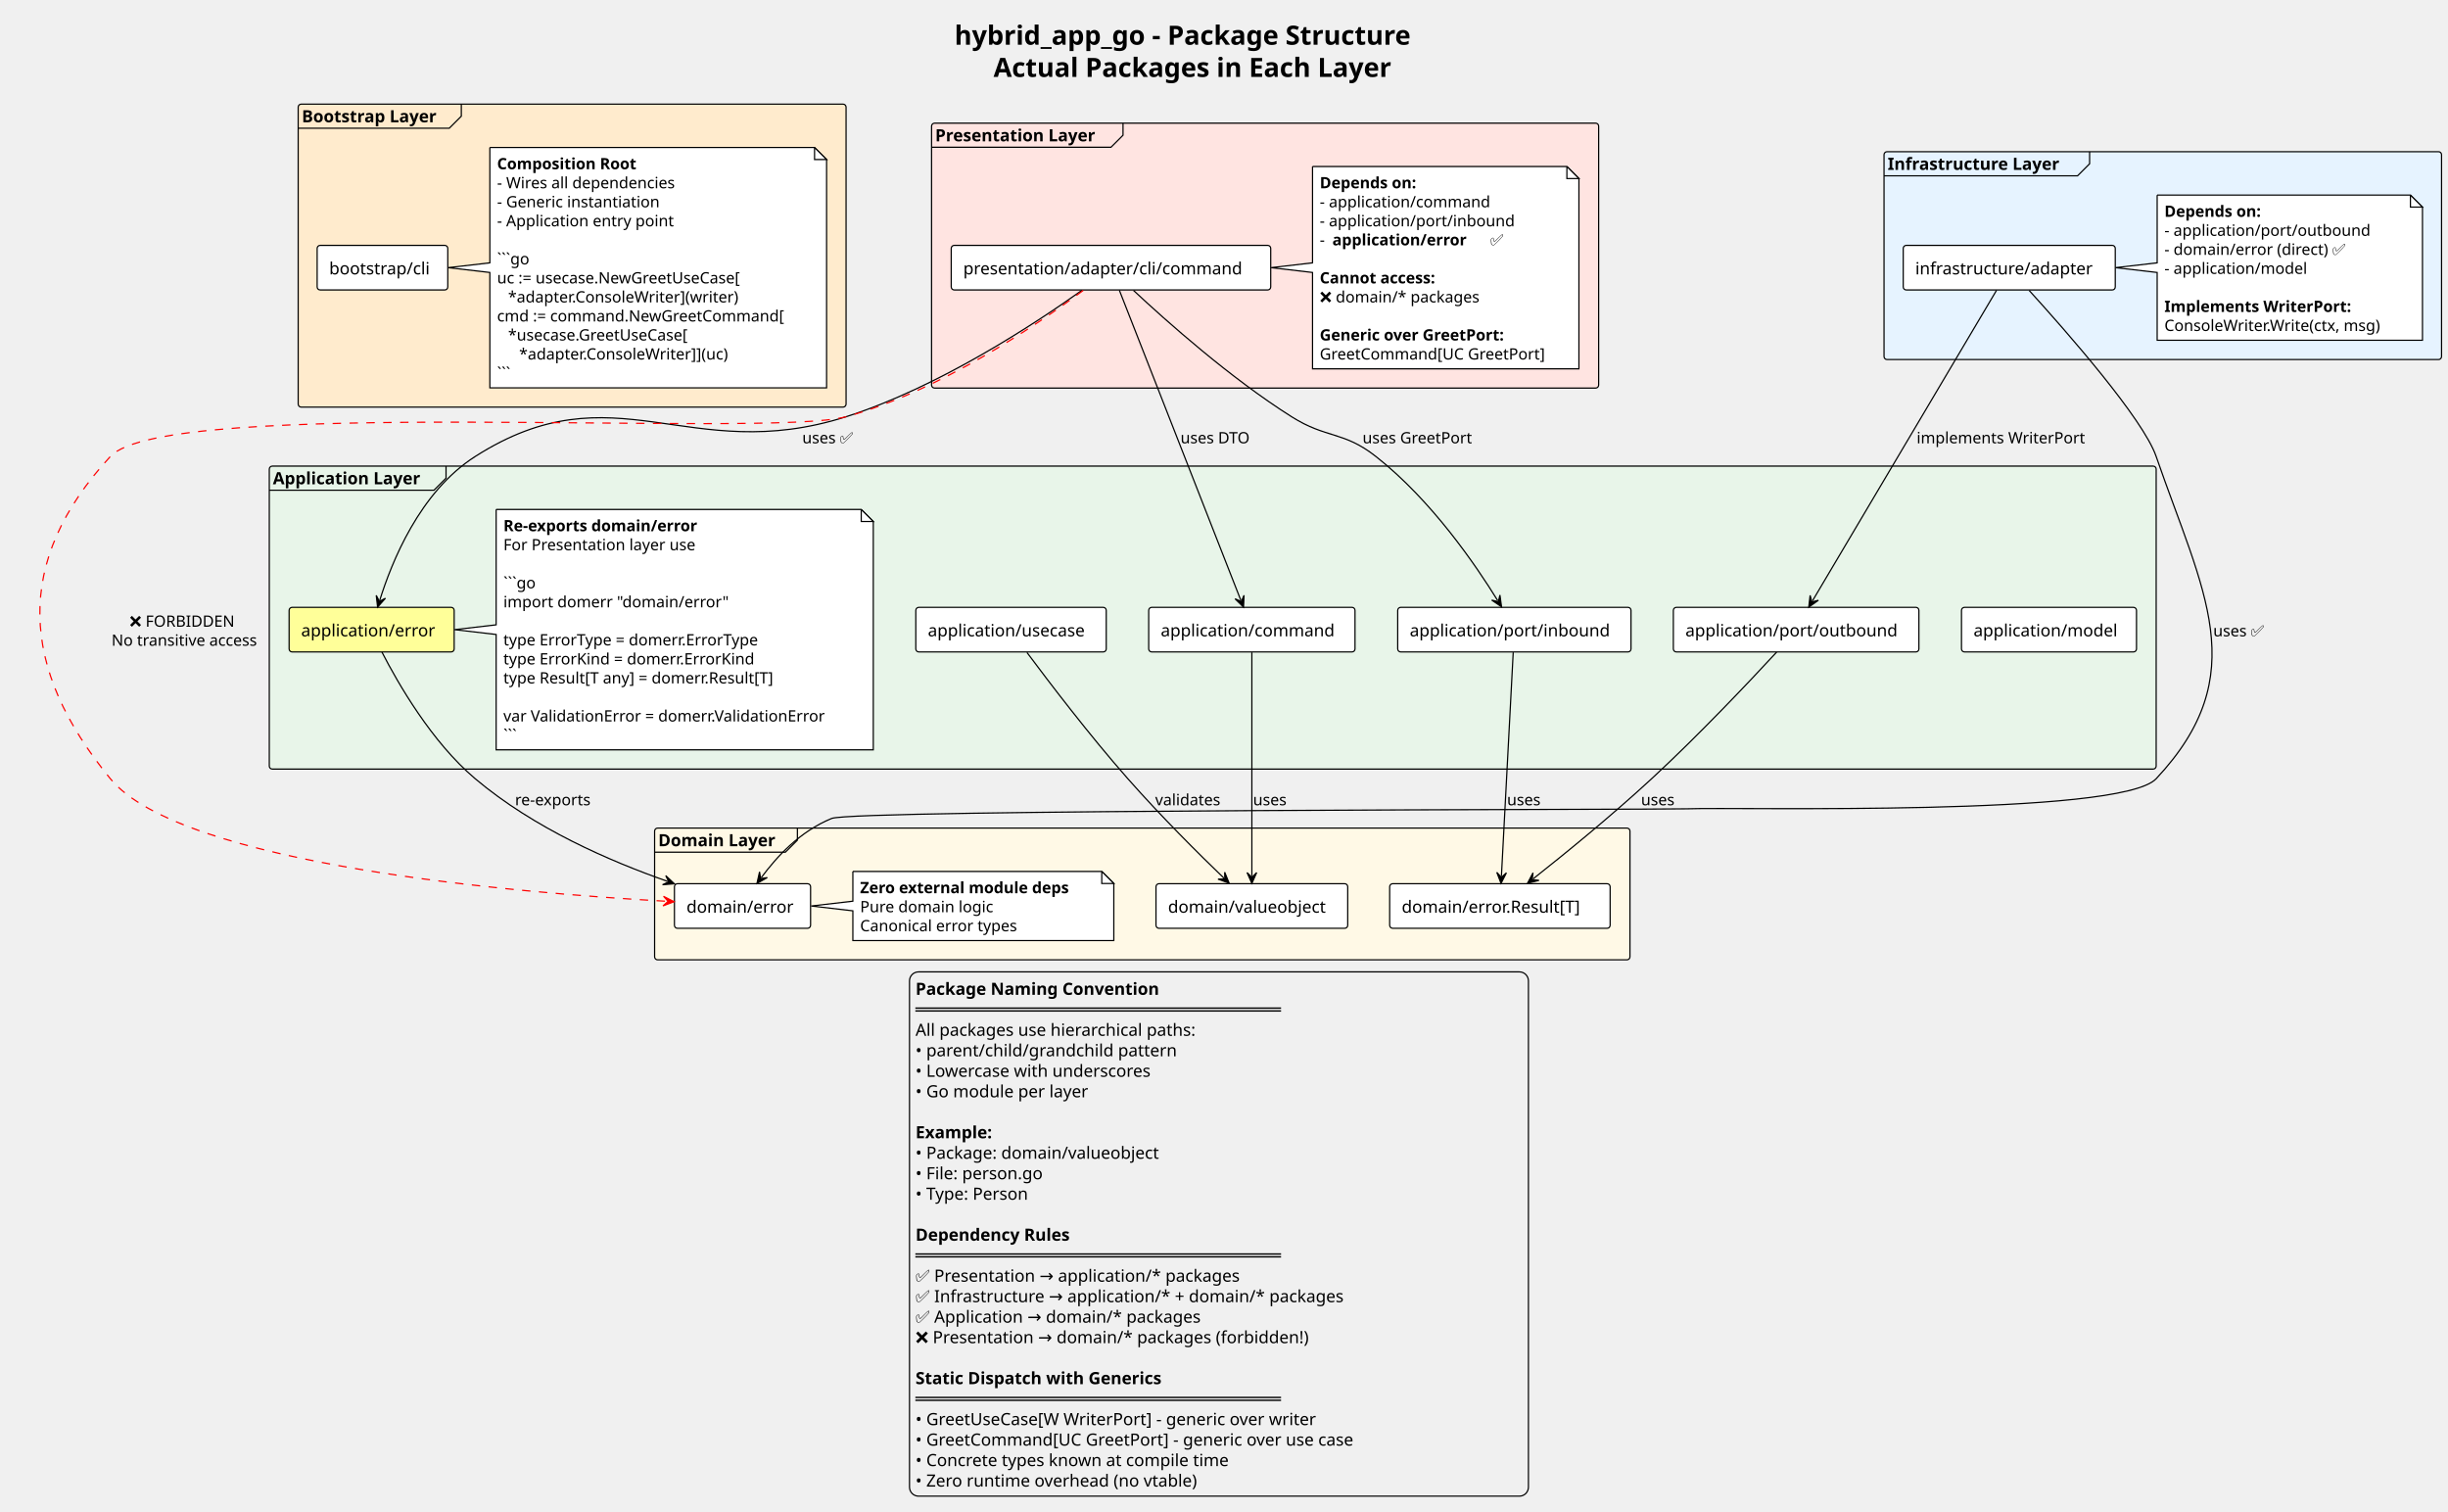
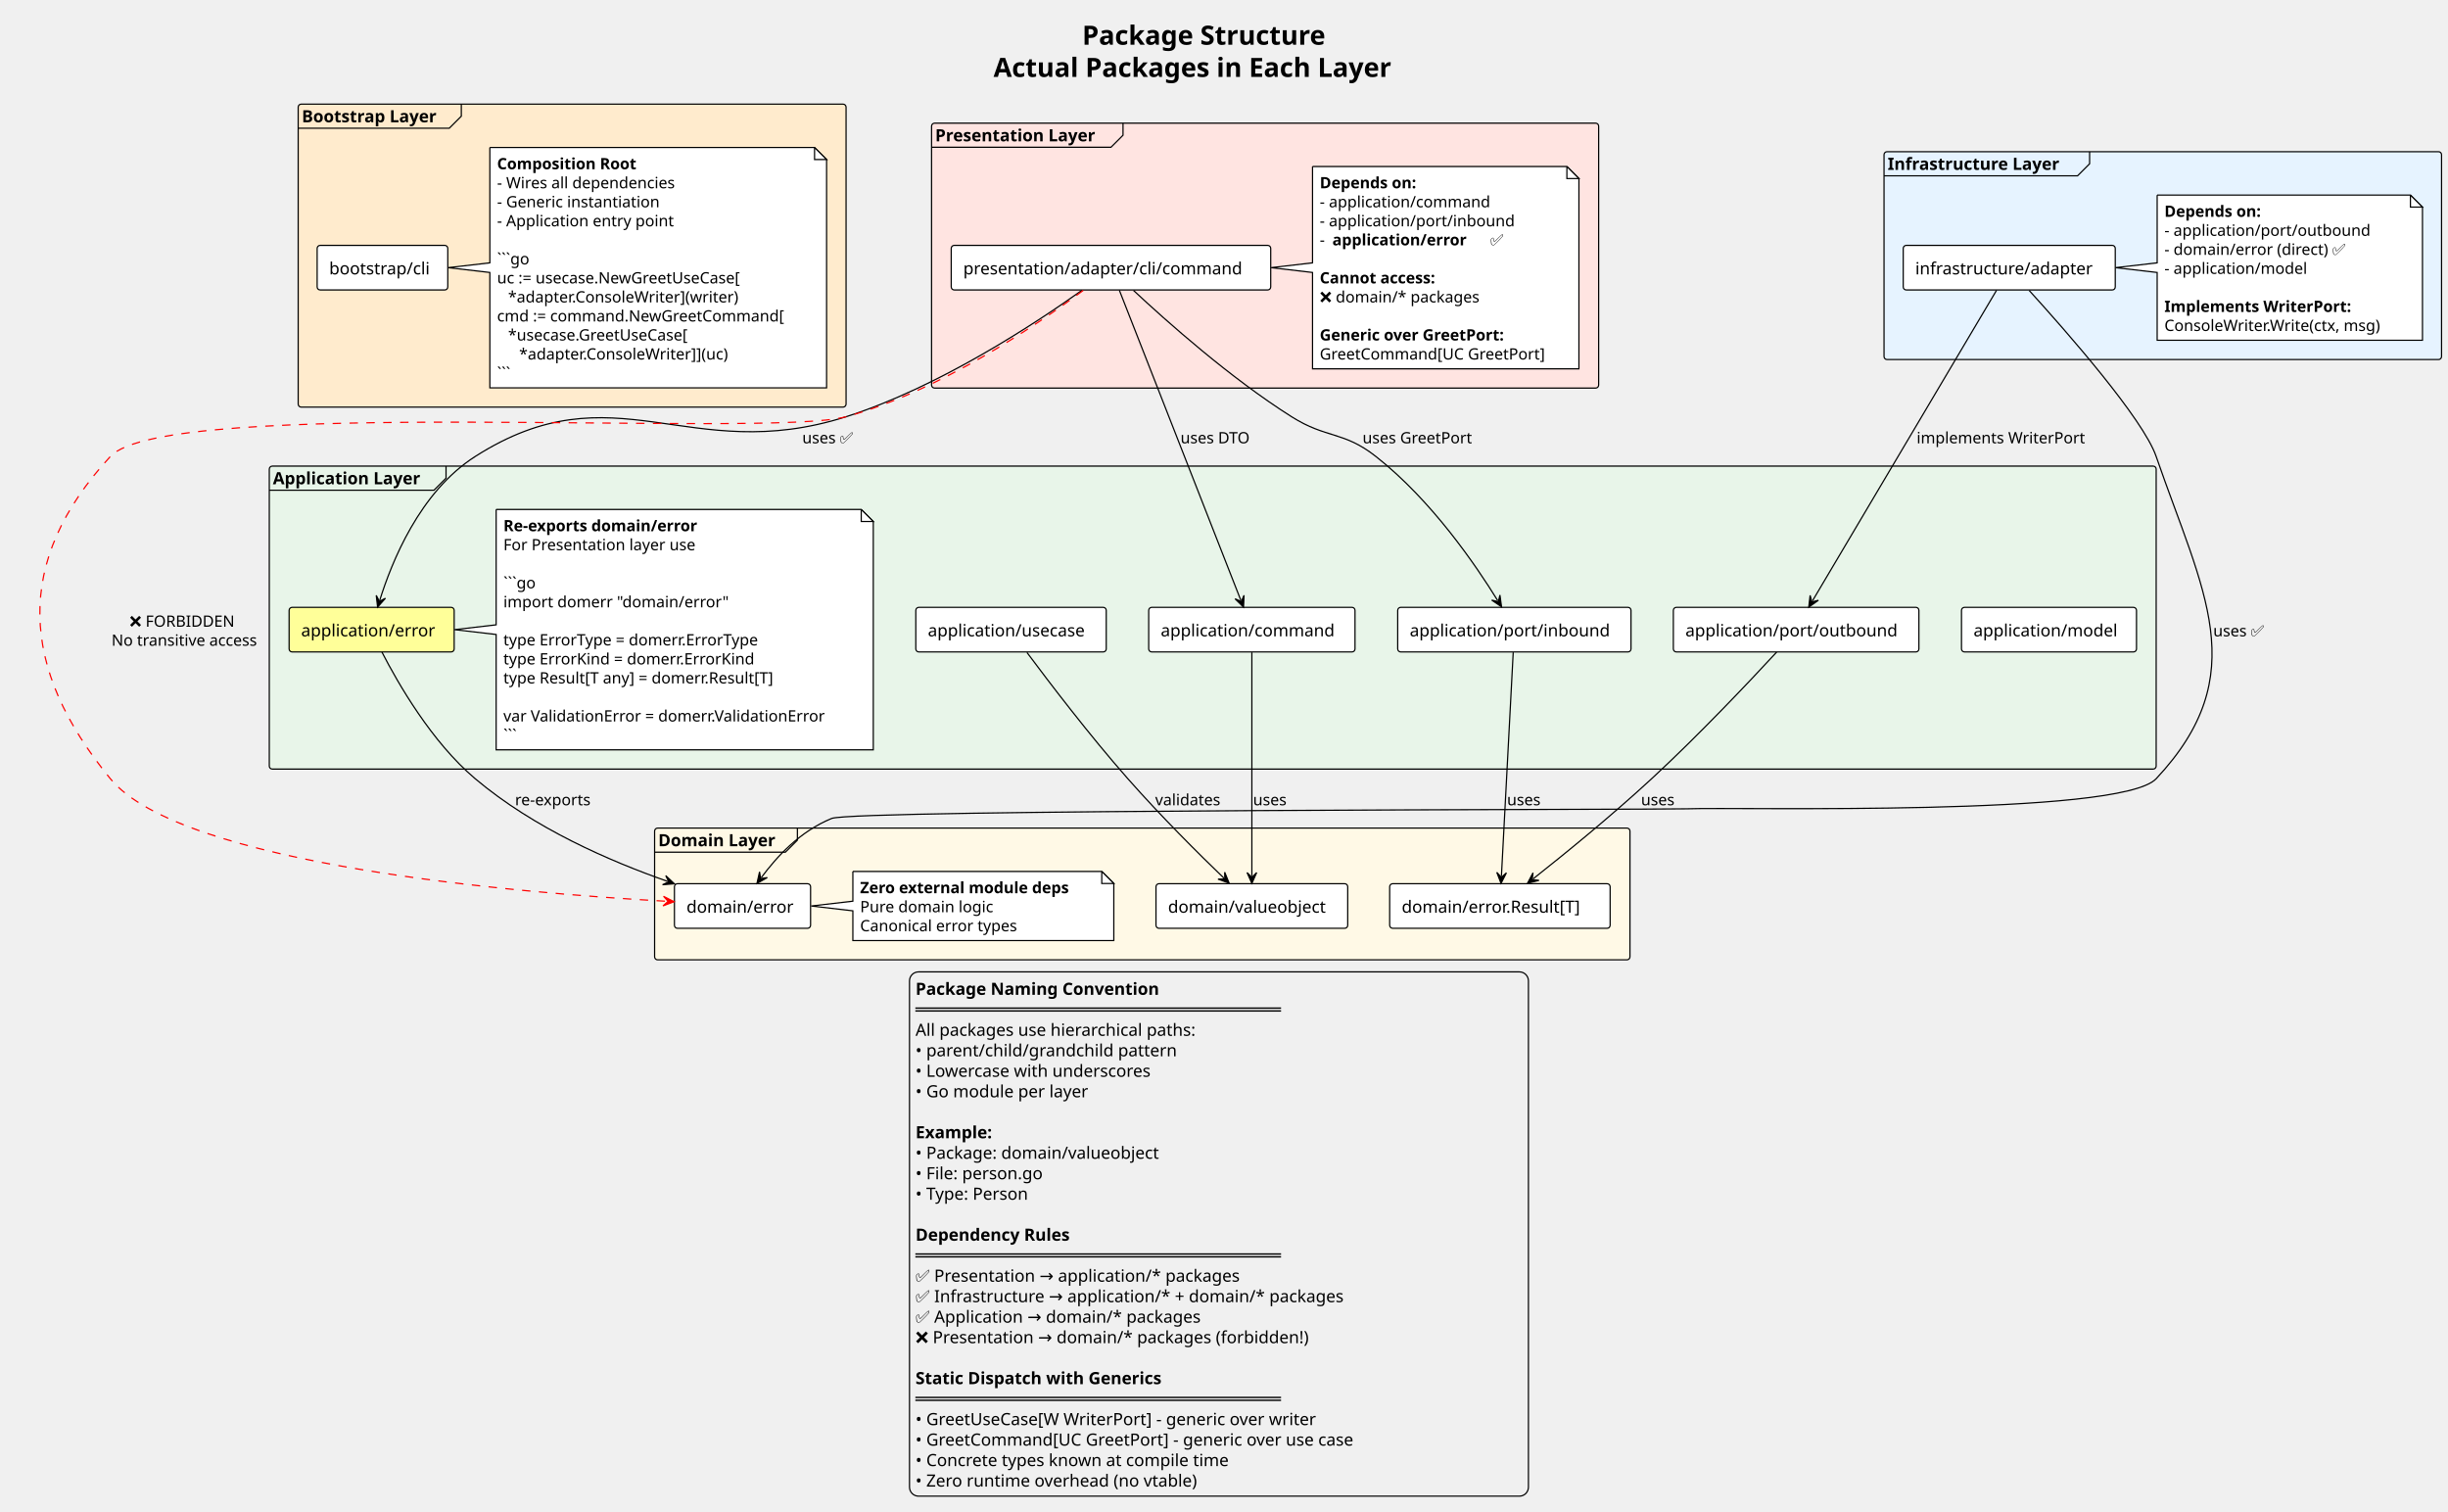
<svg xmlns="http://www.w3.org/2000/svg" contentStyleType="text/css" data-diagram-type="DESCRIPTION" height="1255px" preserveAspectRatio="none" style="width:2033px;height:1255px;background:#FFFFFF;" version="1.1" viewBox="0 0 2033 1255" width="2033px" zoomAndPan="magnify">
  <defs />
  <g>
    <g class="title" data-source-line="4">
-       <text fill="#000000" font-family="Verdana" font-size="22" font-weight="bold" lengthAdjust="spacing" textLength="439.216" x="792.712" y="37.118">hybrid_app_go - Package Structure</text>
+       <text fill="#000000" font-family="Verdana" font-size="22" font-weight="bold" lengthAdjust="spacing" textLength="227.176" x="898.732" y="37.118">Package Structure</text>
      <text fill="#000000" font-family="Verdana" font-size="22" font-weight="bold" lengthAdjust="spacing" textLength="374.387" x="825.127" y="63.855">Actual Packages in Each Layer</text>
    </g>
    <g class="cluster" data-entity="Bootstrap Layer" data-source-line="6" data-uid="ent0002" id="cluster_Bootstrap Layer">
      <rect fill="#FFEBCD" height="251.59" rx="2.5" ry="2.5" style="stroke:#000000;stroke-width:1;" width="455" x="247.64" y="86.475" />
      <path d="M383.114,86.475 L383.114,96.489 L373.114,106.489 L247.64,106.489" fill="none" style="stroke:#000000;stroke-width:1;" />
      <text fill="#000000" font-family="Verdana" font-size="14" font-weight="bold" lengthAdjust="spacing" textLength="125.474" x="250.64" y="101.55">Bootstrap Layer</text>
    </g>
    <g class="cluster" data-entity="Presentation Layer" data-source-line="24" data-uid="ent0007" id="cluster_Presentation Layer">
      <rect fill="#FFE4E1" height="219.99" rx="2.5" ry="2.5" style="stroke:#000000;stroke-width:1;" width="554" x="773.64" y="102.275" />
      <path d="M932.636,102.275 L932.636,112.289 L922.636,122.289 L773.64,122.289" fill="none" style="stroke:#000000;stroke-width:1;" />
      <text fill="#000000" font-family="Verdana" font-size="14" font-weight="bold" lengthAdjust="spacing" textLength="148.996" x="776.64" y="117.35">Presentation Layer</text>
    </g>
    <g class="cluster" data-entity="Infrastructure Layer" data-source-line="40" data-uid="ent0012" id="cluster_Infrastructure Layer">
      <rect fill="#E6F3FF" height="172.59" rx="2.5" ry="2.5" style="stroke:#000000;stroke-width:1;" width="463" x="1564.64" y="125.975" />
      <path d="M1735.367,125.975 L1735.367,135.989 L1725.367,145.989 L1564.64,145.989" fill="none" style="stroke:#000000;stroke-width:1;" />
      <text fill="#000000" font-family="Verdana" font-size="14" font-weight="bold" lengthAdjust="spacing" textLength="160.727" x="1567.64" y="141.05">Infrastructure Layer</text>
    </g>
    <g class="cluster" data-entity="Application Layer" data-source-line="53" data-uid="ent0017" id="cluster_Application Layer">
      <rect fill="#E8F5E9" height="251.59" rx="2.5" ry="2.5" style="stroke:#000000;stroke-width:1;" width="1567" x="223.64" y="387.065" />
      <path d="M370.42,387.065 L370.42,397.079 L360.42,407.079 L223.64,407.079" fill="none" style="stroke:#000000;stroke-width:1;" />
      <text fill="#000000" font-family="Verdana" font-size="14" font-weight="bold" lengthAdjust="spacing" textLength="136.78" x="226.64" y="402.14">Application Layer</text>
    </g>
    <g class="cluster" data-entity="Domain Layer" data-source-line="77" data-uid="ent0027" id="cluster_Domain Layer">
      <rect fill="#FFF9E6" height="109.4" rx="2.5" ry="2.5" style="stroke:#000000;stroke-width:1;" width="810" x="543.64" y="687.655" />
      <path d="M662.222,687.655 L662.222,697.669 L652.222,707.669 L543.64,707.669" fill="none" style="stroke:#000000;stroke-width:1;" />
      <text fill="#000000" font-family="Verdana" font-size="14" font-weight="bold" lengthAdjust="spacing" textLength="108.582" x="546.64" y="702.73">Domain Layer</text>
    </g>
    <g class="entity" data-entity="BootstrapCLI" data-source-line="7" data-uid="ent0003" id="entity_BootstrapCLI">
      <rect fill="#FFFFFF" height="37.015" rx="2.5" ry="2.5" style="stroke:#000000;stroke-width:1;" width="108.484" x="263.39" y="203.765" />
      <text fill="#000000" font-family="Verdana" font-size="14" lengthAdjust="spacing" textLength="88.484" x="273.39" y="227.84">bootstrap/cli</text>
    </g>
    <g class="entity" data-entity="GMN4" data-source-line="9" data-uid="ent0005" id="entity_GMN4">
      <path d="M406.81,122.475 L406.81,218.265 L372.2,222.265 L406.81,226.265 L406.81,322.066 A0,0 0 0 0 406.81,322.066 L686.464,322.066 A0,0 0 0 0 686.464,322.066 L686.464,132.475 L676.464,122.475 L406.81,122.475 A0,0 0 0 0 406.81,122.475" fill="#FFFFFF" style="stroke:#000000;stroke-width:1;" />
      <path d="M676.464,122.475 L676.464,132.475 L686.464,132.475 L676.464,122.475" fill="#FFFFFF" style="stroke:#000000;stroke-width:1;" />
      <text fill="#000000" font-family="Verdana" font-size="13" font-weight="bold" lengthAdjust="spacing" textLength="129.194" x="412.81" y="140.544">Composition Root</text>
      <text fill="#000000" font-family="Verdana" font-size="13" lengthAdjust="spacing" textLength="159.885" x="412.81" y="156.344">- Wires all dependencies</text>
      <text fill="#000000" font-family="Verdana" font-size="13" lengthAdjust="spacing" textLength="145.755" x="412.81" y="172.143">- Generic instantiation</text>
      <text fill="#000000" font-family="Verdana" font-size="13" lengthAdjust="spacing" textLength="158.463" x="412.81" y="187.942">- Application entry point</text>
      <text fill="#000000" font-family="Verdana" font-size="13" lengthAdjust="spacing" textLength="4.57" x="412.81" y="203.742"> </text>
      <text fill="#000000" font-family="Verdana" font-size="13" lengthAdjust="spacing" textLength="40.784" x="412.81" y="219.541">```go</text>
      <text fill="#000000" font-family="Verdana" font-size="13" lengthAdjust="spacing" textLength="222.936" x="412.81" y="235.34">uc := usecase.NewGreetUseCase[</text>
      <text fill="#000000" font-family="Verdana" font-size="13" lengthAdjust="spacing" textLength="210.653" x="421.951" y="251.14">*adapter.ConsoleWriter](writer)</text>
      <text fill="#000000" font-family="Verdana" font-size="13" lengthAdjust="spacing" textLength="258.654" x="412.81" y="266.939">cmd := command.NewGreetCommand[</text>
      <text fill="#000000" font-family="Verdana" font-size="13" lengthAdjust="spacing" textLength="162.411" x="421.951" y="282.738">*usecase.GreetUseCase[</text>
      <text fill="#000000" font-family="Verdana" font-size="13" lengthAdjust="spacing" textLength="193.388" x="431.091" y="298.538">*adapter.ConsoleWriter]](uc)</text>
      <text fill="#000000" font-family="Verdana" font-size="13" lengthAdjust="spacing" textLength="24.794" x="412.81" y="314.337">```</text>
    </g>
    <g class="entity" data-entity="PresentationGreet" data-source-line="25" data-uid="ent0008" id="entity_PresentationGreet">
      <rect fill="#FFFFFF" height="37.015" rx="2.5" ry="2.5" style="stroke:#000000;stroke-width:1;" width="265.328" x="789.97" y="203.765" />
      <text fill="#000000" font-family="Verdana" font-size="14" lengthAdjust="spacing" textLength="245.328" x="799.97" y="227.84">presentation/adapter/cli/command</text>
    </g>
    <g class="entity" data-entity="GMN9" data-source-line="27" data-uid="ent0010" id="entity_GMN9">
      <path d="M1090.02,138.275 L1090.02,218.265 L1055.66,222.265 L1090.02,226.265 L1090.02,306.268 A0,0 0 0 0 1090.02,306.268 L1311.257,306.268 A0,0 0 0 0 1311.257,306.268 L1311.257,148.275 L1301.257,138.275 L1090.02,138.275 A0,0 0 0 0 1090.02,138.275" fill="#FFFFFF" style="stroke:#000000;stroke-width:1;" />
      <path d="M1301.257,138.275 L1301.257,148.275 L1311.257,148.275 L1301.257,138.275" fill="#FFFFFF" style="stroke:#000000;stroke-width:1;" />
      <text fill="#000000" font-family="Verdana" font-size="13" font-weight="bold" lengthAdjust="spacing" textLength="91.07" x="1096.02" y="156.344">Depends on:</text>
      <text fill="#000000" font-family="Verdana" font-size="13" lengthAdjust="spacing" textLength="150.992" x="1096.02" y="172.144">- application/command</text>
      <text fill="#000000" font-family="Verdana" font-size="13" lengthAdjust="spacing" textLength="171.806" x="1096.02" y="187.943">- application/port/inbound</text>
      <text fill="#000000" font-family="Verdana" font-size="13" lengthAdjust="spacing" textLength="5.903" x="1096.02" y="203.742">-</text>
      <text fill="#000000" font-family="Verdana" font-size="13" font-weight="bold" lengthAdjust="spacing" textLength="126.54" x="1106.494" y="203.742">application/error</text>
      <text fill="#000000" font-family="Verdana" font-size="13" lengthAdjust="spacing" textLength="17" x="1237.604" y="203.742">✅</text>
      <text fill="#000000" font-family="Verdana" font-size="13" lengthAdjust="spacing" textLength="4.57" x="1096.02" y="219.542"> </text>
      <text fill="#000000" font-family="Verdana" font-size="13" font-weight="bold" lengthAdjust="spacing" textLength="109.173" x="1096.02" y="235.341">Cannot access:</text>
      <text fill="#000000" font-family="Verdana" font-size="13" lengthAdjust="spacing" textLength="149.342" x="1096.02" y="251.14">❌ domain/* packages</text>
      <text fill="#000000" font-family="Verdana" font-size="13" lengthAdjust="spacing" textLength="4.57" x="1096.02" y="266.94"> </text>
      <text fill="#000000" font-family="Verdana" font-size="13" font-weight="bold" lengthAdjust="spacing" textLength="173.24" x="1096.02" y="282.739">Generic over GreetPort:</text>
      <text fill="#000000" font-family="Verdana" font-size="13" lengthAdjust="spacing" textLength="200.237" x="1096.02" y="298.538">GreetCommand[UC GreetPort]</text>
    </g>
    <g class="entity" data-entity="InfraConsole" data-source-line="41" data-uid="ent0013" id="entity_InfraConsole">
      <rect fill="#FFFFFF" height="37.015" rx="2.5" ry="2.5" style="stroke:#000000;stroke-width:1;" width="176.085" x="1580.59" y="203.765" />
      <text fill="#000000" font-family="Verdana" font-size="14" lengthAdjust="spacing" textLength="156.085" x="1590.59" y="227.84">infrastructure/adapter</text>
    </g>
    <g class="entity" data-entity="GMN14" data-source-line="43" data-uid="ent0015" id="entity_GMN14">
      <path d="M1791.47,161.975 L1791.47,218.265 L1756.92,222.265 L1791.47,226.265 L1791.47,282.57 A0,0 0 0 0 1791.47,282.57 L2011.799,282.57 A0,0 0 0 0 2011.799,282.57 L2011.799,171.975 L2001.799,161.975 L1791.47,161.975 A0,0 0 0 0 1791.47,161.975" fill="#FFFFFF" style="stroke:#000000;stroke-width:1;" />
      <path d="M2001.799,161.975 L2001.799,171.975 L2011.799,171.975 L2001.799,161.975" fill="#FFFFFF" style="stroke:#000000;stroke-width:1;" />
      <text fill="#000000" font-family="Verdana" font-size="13" font-weight="bold" lengthAdjust="spacing" textLength="91.07" x="1797.47" y="180.044">Depends on:</text>
      <text fill="#000000" font-family="Verdana" font-size="13" lengthAdjust="spacing" textLength="181.251" x="1797.47" y="195.844">- application/port/outbound</text>
      <text fill="#000000" font-family="Verdana" font-size="13" lengthAdjust="spacing" textLength="171.692" x="1797.47" y="211.643">- domain/error (direct) ✅</text>
      <text fill="#000000" font-family="Verdana" font-size="13" lengthAdjust="spacing" textLength="126.852" x="1797.47" y="227.442">- application/model</text>
      <text fill="#000000" font-family="Verdana" font-size="13" lengthAdjust="spacing" textLength="4.57" x="1797.47" y="243.242"> </text>
      <text fill="#000000" font-family="Verdana" font-size="13" font-weight="bold" lengthAdjust="spacing" textLength="175.405" x="1797.47" y="259.041">Implements WriterPort:</text>
      <text fill="#000000" font-family="Verdana" font-size="13" lengthAdjust="spacing" textLength="199.329" x="1797.47" y="274.84">ConsoleWriter.Write(ctx, msg)</text>
    </g>
    <g class="entity" data-entity="AppError" data-source-line="54" data-uid="ent0018" id="entity_AppError">
      <rect fill="#FFFF99" height="37.015" rx="2.5" ry="2.5" style="stroke:#000000;stroke-width:1;" width="137.072" x="240.1" y="504.355" />
      <text fill="#000000" font-family="Verdana" font-size="14" lengthAdjust="spacing" textLength="117.072" x="250.1" y="528.43">application/error</text>
    </g>
    <g class="entity" data-entity="AppCommand" data-source-line="55" data-uid="ent0019" id="entity_AppCommand">
      <rect fill="#FFFFFF" height="37.015" rx="2.5" ry="2.5" style="stroke:#000000;stroke-width:1;" width="171.327" x="953.97" y="504.355" />
      <text fill="#000000" font-family="Verdana" font-size="14" lengthAdjust="spacing" textLength="151.327" x="963.97" y="528.43">application/command</text>
    </g>
    <g class="entity" data-entity="AppUsecase" data-source-line="56" data-uid="ent0020" id="entity_AppUsecase">
      <rect fill="#FFFFFF" height="37.015" rx="2.5" ry="2.5" style="stroke:#000000;stroke-width:1;" width="158.141" x="760.56" y="504.355" />
      <text fill="#000000" font-family="Verdana" font-size="14" lengthAdjust="spacing" textLength="138.141" x="770.56" y="528.43">application/usecase</text>
    </g>
    <g class="entity" data-entity="AppOutbound" data-source-line="57" data-uid="ent0021" id="entity_AppOutbound">
      <rect fill="#FFFFFF" height="37.015" rx="2.5" ry="2.5" style="stroke:#000000;stroke-width:1;" width="203.914" x="1389.68" y="504.355" />
      <text fill="#000000" font-family="Verdana" font-size="14" lengthAdjust="spacing" textLength="183.914" x="1399.68" y="528.43">application/port/outbound</text>
    </g>
    <g class="entity" data-entity="AppInbound" data-source-line="58" data-uid="ent0022" id="entity_AppInbound">
      <rect fill="#FFFFFF" height="37.015" rx="2.5" ry="2.5" style="stroke:#000000;stroke-width:1;" width="193.742" x="1160.76" y="504.355" />
      <text fill="#000000" font-family="Verdana" font-size="14" lengthAdjust="spacing" textLength="173.742" x="1170.76" y="528.43">application/port/inbound</text>
    </g>
    <g class="entity" data-entity="AppModel" data-source-line="59" data-uid="ent0023" id="entity_AppModel">
      <rect fill="#FFFFFF" height="37.015" rx="2.5" ry="2.5" style="stroke:#000000;stroke-width:1;" width="145.33" x="1628.97" y="504.355" />
      <text fill="#000000" font-family="Verdana" font-size="14" lengthAdjust="spacing" textLength="125.33" x="1638.97" y="528.43">application/model</text>
    </g>
    <g class="entity" data-entity="GMN24" data-source-line="62" data-uid="ent0025" id="entity_GMN24">
      <path d="M412.04,423.065 L412.04,518.865 L377.44,522.865 L412.04,526.865 L412.04,622.656 A0,0 0 0 0 412.04,622.656 L725.235,622.656 A0,0 0 0 0 725.235,622.656 L725.235,433.065 L715.235,423.065 L412.04,423.065 A0,0 0 0 0 412.04,423.065" fill="#FFFFFF" style="stroke:#000000;stroke-width:1;" />
      <path d="M715.235,423.065 L715.235,433.065 L725.235,433.065 L715.235,423.065" fill="#FFFFFF" style="stroke:#000000;stroke-width:1;" />
      <text fill="#000000" font-family="Verdana" font-size="13" font-weight="bold" lengthAdjust="spacing" textLength="184.99" x="418.04" y="441.134">Re-exports domain/error</text>
      <text fill="#000000" font-family="Verdana" font-size="13" lengthAdjust="spacing" textLength="171.336" x="418.04" y="456.934">For Presentation layer use</text>
      <text fill="#000000" font-family="Verdana" font-size="13" lengthAdjust="spacing" textLength="4.57" x="418.04" y="472.733"> </text>
      <text fill="#000000" font-family="Verdana" font-size="13" lengthAdjust="spacing" textLength="40.784" x="418.04" y="488.532">```go</text>
      <text fill="#000000" font-family="Verdana" font-size="13" lengthAdjust="spacing" textLength="197.837" x="418.04" y="504.332">import domerr "domain/error"</text>
      <text fill="#000000" font-family="Verdana" font-size="13" lengthAdjust="spacing" textLength="4.57" x="418.04" y="520.131"> </text>
      <text fill="#000000" font-family="Verdana" font-size="13" lengthAdjust="spacing" textLength="233.816" x="418.04" y="535.93">type ErrorType = domerr.ErrorType</text>
      <text fill="#000000" font-family="Verdana" font-size="13" lengthAdjust="spacing" textLength="228.522" x="418.04" y="551.73">type ErrorKind = domerr.ErrorKind</text>
      <text fill="#000000" font-family="Verdana" font-size="13" lengthAdjust="spacing" textLength="254.09" x="418.04" y="567.529">type Result[T any] = domerr.Result[T]</text>
      <text fill="#000000" font-family="Verdana" font-size="13" lengthAdjust="spacing" textLength="4.57" x="418.04" y="583.328"> </text>
      <text fill="#000000" font-family="Verdana" font-size="13" lengthAdjust="spacing" textLength="292.195" x="418.04" y="599.128">var ValidationError = domerr.ValidationError</text>
      <text fill="#000000" font-family="Verdana" font-size="13" lengthAdjust="spacing" textLength="24.794" x="418.04" y="614.927">```</text>
    </g>
    <g class="entity" data-entity="DomainError" data-source-line="78" data-uid="ent0028" id="entity_DomainError">
      <rect fill="#FFFFFF" height="37.015" rx="2.5" ry="2.5" style="stroke:#000000;stroke-width:1;" width="113.064" x="560.1" y="733.845" />
      <text fill="#000000" font-family="Verdana" font-size="14" lengthAdjust="spacing" textLength="93.064" x="570.1" y="757.92">domain/error</text>
    </g>
    <g class="entity" data-entity="DomainResult" data-source-line="79" data-uid="ent0029" id="entity_DomainResult">
      <rect fill="#FFFFFF" height="37.015" rx="2.5" ry="2.5" style="stroke:#000000;stroke-width:1;" width="183.085" x="1154.09" y="733.845" />
      <text fill="#000000" font-family="Verdana" font-size="14" lengthAdjust="spacing" textLength="163.085" x="1164.09" y="757.92">domain/error.Result[T]</text>
    </g>
    <g class="entity" data-entity="DomainPerson" data-source-line="80" data-uid="ent0030" id="entity_DomainPerson">
      <rect fill="#FFFFFF" height="37.015" rx="2.5" ry="2.5" style="stroke:#000000;stroke-width:1;" width="159.227" x="960.02" y="733.845" />
      <text fill="#000000" font-family="Verdana" font-size="14" lengthAdjust="spacing" textLength="139.227" x="970.02" y="757.92">domain/valueobject</text>
    </g>
    <g class="entity" data-entity="GMN31" data-source-line="83" data-uid="ent0032" id="entity_GMN31">
      <path d="M708.28,723.655 L708.28,748.355 L673.67,752.355 L708.28,756.355 L708.28,781.053 A0,0 0 0 0 708.28,781.053 L924.991,781.053 A0,0 0 0 0 924.991,781.053 L924.991,733.655 L914.991,723.655 L708.28,723.655 A0,0 0 0 0 708.28,723.655" fill="#FFFFFF" style="stroke:#000000;stroke-width:1;" />
      <path d="M914.991,723.655 L914.991,733.655 L924.991,733.655 L914.991,723.655" fill="#FFFFFF" style="stroke:#000000;stroke-width:1;" />
      <text fill="#000000" font-family="Verdana" font-size="13" font-weight="bold" lengthAdjust="spacing" textLength="195.711" x="714.28" y="741.724">Zero external module deps</text>
      <text fill="#000000" font-family="Verdana" font-size="13" lengthAdjust="spacing" textLength="116.632" x="714.28" y="757.524">Pure domain logic</text>
      <text fill="#000000" font-family="Verdana" font-size="13" lengthAdjust="spacing" textLength="139.794" x="714.28" y="773.323">Canonical error types</text>
    </g>
    <g class="link" data-entity-1="PresentationGreet" data-entity-2="AppCommand" data-source-line="90" data-uid="lnk34" id="link_PresentationGreet_AppCommand">
      <path d="M929.6,241.055 C950.41,294.165 1009.751,445.598 1030.511,498.588" fill="none" id="PresentationGreet-to-AppCommand" style="stroke:#000000;stroke-width:1;" />
      <polygon fill="#000000" points="1032.7,504.175,1033.141,494.336,1030.876,499.519,1025.693,497.254,1032.7,504.175" style="stroke:#000000;stroke-width:1;" />
      <text fill="#000000" font-family="Verdana" font-size="13" lengthAdjust="spacing" textLength="62.347" x="980.38" y="368.134">uses DTO</text>
    </g>
    <g class="link" data-entity-1="PresentationGreet" data-entity-2="AppInbound" data-source-line="91" data-uid="lnk35" id="link_PresentationGreet_AppInbound">
      <path d="M941.36,241.185 C968.66,266.675 1021.7,313.895 1072.64,346.065 C1101.72,364.435 1115.6,357.795 1142.64,379.065 C1189.16,415.675 1225.635,469.361 1243.825,498.781" fill="none" id="PresentationGreet-to-AppInbound" style="stroke:#000000;stroke-width:1;" />
      <polygon fill="#000000" points="1246.98,503.885,1245.649,494.126,1244.351,499.632,1238.845,498.333,1246.98,503.885" style="stroke:#000000;stroke-width:1;" />
      <text fill="#000000" font-family="Verdana" font-size="13" lengthAdjust="spacing" textLength="96.726" x="1131.55" y="368.134">uses GreetPort</text>
    </g>
    <g class="link" data-entity-1="PresentationGreet" data-entity-2="AppError" data-source-line="92" data-uid="lnk36" id="link_PresentationGreet_AppError">
      <path d="M898.42,241.155 C859.43,268.905 779.33,321.675 702.64,346.065 C571.44,387.785 510.71,305.035 394.64,379.065 C348.28,408.635 325.152,467.239 315.382,498.449" fill="none" id="PresentationGreet-to-AppError" style="stroke:#000000;stroke-width:1;" />
      <polygon fill="#000000" points="313.59,504.175,320.096,496.781,315.084,499.403,312.461,494.391,313.59,504.175" style="stroke:#000000;stroke-width:1;" />
      <text fill="#000000" font-family="Verdana" font-size="13" lengthAdjust="spacing" textLength="51.087" x="666.26" y="368.134">uses ✅</text>
    </g>
    <g class="link" data-entity-1="InfraConsole" data-entity-2="AppOutbound" data-source-line="94" data-uid="lnk37" id="link_InfraConsole_AppOutbound">
      <path d="M1658.09,241.055 C1626.61,294.165 1536.589,446.023 1505.179,499.013" fill="none" id="InfraConsole-to-AppOutbound" style="stroke:#000000;stroke-width:1;" />
      <polygon fill="#000000" points="1502.12,504.175,1510.15,498.472,1504.669,499.873,1503.268,494.393,1502.12,504.175" style="stroke:#000000;stroke-width:1;" />
      <text fill="#000000" font-family="Verdana" font-size="13" lengthAdjust="spacing" textLength="147.488" x="1591.73" y="368.134">implements WriterPort</text>
    </g>
    <g class="link" data-entity-1="InfraConsole" data-entity-2="DomainError" data-source-line="95" data-uid="lnk38" id="link_InfraConsole_DomainError">
      <path d="M1685.2,241.235 C1715.97,275.085 1779.82,347.725 1790.64,379.065 C1829.42,491.495 1872,559.915 1790.64,646.655 C1760.93,678.325 1444.03,670.025 1400.64,671.655 C1380.93,672.395 708.87,672.155 690.64,679.655 C664,690.615 645.179,711.339 632.219,728.779" fill="none" id="InfraConsole-to-DomainError" style="stroke:#000000;stroke-width:1;" />
      <polygon fill="#000000" points="628.64,733.595,637.219,728.757,631.622,729.581,630.798,723.985,628.64,733.595" style="stroke:#000000;stroke-width:1;" />
      <text fill="#000000" font-family="Verdana" font-size="13" lengthAdjust="spacing" textLength="51.087" x="1838.02" y="528.434">uses ✅</text>
    </g>
    <g class="link" data-entity-1="AppCommand" data-entity-2="DomainPerson" data-source-line="97" data-uid="lnk39" id="link_AppCommand_DomainPerson">
      <path d="M1039.64,541.715 C1039.64,584.235 1039.64,685.145 1039.64,727.585" fill="none" id="AppCommand-to-DomainPerson" style="stroke:#000000;stroke-width:1;" />
      <polygon fill="#000000" points="1039.64,733.585,1043.64,724.585,1039.64,728.585,1035.64,724.585,1039.64,733.585" style="stroke:#000000;stroke-width:1;" />
      <text fill="#000000" font-family="Verdana" font-size="13" lengthAdjust="spacing" textLength="29.517" x="1040.64" y="668.724">uses</text>
    </g>
    <g class="link" data-entity-1="AppUsecase" data-entity-2="DomainPerson" data-source-line="98" data-uid="lnk40" id="link_AppUsecase_DomainPerson">
      <path d="M852.87,541.835 C871.02,566.205 905,610.805 936.64,646.655 C964.64,678.395 995.312,708.828 1016.462,729.238" fill="none" id="AppUsecase-to-DomainPerson" style="stroke:#000000;stroke-width:1;" />
      <polygon fill="#000000" points="1020.78,733.405,1017.081,724.277,1017.182,729.933,1011.526,730.033,1020.78,733.405" style="stroke:#000000;stroke-width:1;" />
      <text fill="#000000" font-family="Verdana" font-size="13" lengthAdjust="spacing" textLength="58.183" x="959.33" y="668.724">validates</text>
    </g>
    <g class="link" data-entity-1="AppOutbound" data-entity-2="DomainResult" data-source-line="99" data-uid="lnk41" id="link_AppOutbound_DomainResult">
      <path d="M1475.48,541.505 C1452.93,565.875 1410.41,610.885 1371.64,646.655 C1336.93,678.675 1298.968,709.465 1273.248,729.785" fill="none" id="AppOutbound-to-DomainResult" style="stroke:#000000;stroke-width:1;" />
      <polygon fill="#000000" points="1268.54,733.505,1278.082,731.064,1272.463,730.405,1273.122,724.787,1268.54,733.505" style="stroke:#000000;stroke-width:1;" />
      <text fill="#000000" font-family="Verdana" font-size="13" lengthAdjust="spacing" textLength="29.517" x="1362.82" y="668.724">uses</text>
    </g>
    <g class="link" data-entity-1="AppInbound" data-entity-2="DomainResult" data-source-line="100" data-uid="lnk42" id="link_AppInbound_DomainResult">
      <path d="M1256.69,541.715 C1254.45,584.235 1249.126,685.153 1246.886,727.593" fill="none" id="AppInbound-to-DomainResult" style="stroke:#000000;stroke-width:1;" />
      <polygon fill="#000000" points="1246.57,733.585,1251.039,724.808,1246.833,728.592,1243.05,724.386,1246.57,733.585" style="stroke:#000000;stroke-width:1;" />
      <text fill="#000000" font-family="Verdana" font-size="13" lengthAdjust="spacing" textLength="29.517" x="1251.56" y="668.724">uses</text>
    </g>
    <g class="link" data-entity-1="AppError" data-entity-2="DomainError" data-source-line="101" data-uid="lnk43" id="link_AppError_DomainError">
      <path d="M317.18,541.485 C330.54,567.485 358.61,616.295 394.64,646.655 C443.84,688.125 506.569,715.106 554.399,731.906" fill="none" id="AppError-to-DomainError" style="stroke:#000000;stroke-width:1;" />
      <polygon fill="#000000" points="560.06,733.895,552.894,727.138,555.342,732.238,550.243,734.686,560.06,733.895" style="stroke:#000000;stroke-width:1;" />
      <text fill="#000000" font-family="Verdana" font-size="13" lengthAdjust="spacing" textLength="68.066" x="427.71" y="668.724">re-exports</text>
    </g>
    <g class="link" data-entity-1="PresentationGreet" data-entity-2="DomainError" data-source-line="104" data-uid="lnk44" id="link_PresentationGreet_DomainError">
      <path d="M899.57,241.195 C861.25,269.765 780.88,324.595 702.64,346.065 C637.07,364.055 137.73,329.085 91.64,379.065 C11,466.485 16.21,554.705 91.64,646.655 C150.43,718.335 430.429,741.55 553.809,748.45" fill="none" id="PresentationGreet-to-DomainError" style="stroke:#FF0000;stroke-width:1;stroke-dasharray:7,7;" />
      <polygon fill="#FF0000" points="559.8,748.785,551.037,744.288,554.808,748.505,550.591,752.276,559.8,748.785" style="stroke:#FF0000;stroke-width:1;" />
      <text fill="#000000" font-family="Verdana" font-size="13" lengthAdjust="spacing" textLength="100.675" x="107.588" y="520.434">❌ FORBIDDEN</text>
      <text fill="#000000" font-family="Verdana" font-size="13" lengthAdjust="spacing" textLength="130.571" x="92.64" y="536.234">No transitive access</text>
    </g>
    <g class="legend" data-source-line="106">
      <rect fill="none" height="435.366" rx="7.5" ry="7.5" style="stroke:#000000;stroke-width:1;" width="514" x="755.32" y="807.055" />
      <text fill="#000000" font-family="Verdana" font-size="14" font-weight="bold" lengthAdjust="spacing" textLength="224.649" x="760.32" y="826.13">Package Naming Convention</text>
      <text fill="#000000" font-family="Verdana" font-size="14" lengthAdjust="spacing" textLength="504" x="760.32" y="843.144">════════════════════════════════════</text>
      <text fill="#000000" font-family="Verdana" font-size="14" lengthAdjust="spacing" textLength="253.005" x="760.32" y="860.159">All packages use hierarchical paths:</text>
      <text fill="#000000" font-family="Verdana" font-size="14" lengthAdjust="spacing" textLength="233.16" x="760.32" y="877.174">• parent/child/grandchild pattern</text>
      <text fill="#000000" font-family="Verdana" font-size="14" lengthAdjust="spacing" textLength="210.923" x="760.32" y="894.188">• Lowercase with underscores</text>
      <text fill="#000000" font-family="Verdana" font-size="14" lengthAdjust="spacing" textLength="156.44" x="760.32" y="911.203">• Go module per layer</text>
      <text fill="#000000" font-family="Verdana" font-size="14" lengthAdjust="spacing" textLength="4.922" x="760.32" y="928.218"> </text>
      <text fill="#000000" font-family="Verdana" font-size="14" font-weight="bold" lengthAdjust="spacing" textLength="72.598" x="760.32" y="945.232">Example:</text>
      <text fill="#000000" font-family="Verdana" font-size="14" lengthAdjust="spacing" textLength="220.965" x="760.32" y="962.247">• Package: domain/valueobject</text>
      <text fill="#000000" font-family="Verdana" font-size="14" lengthAdjust="spacing" textLength="117.906" x="760.32" y="979.262">• File: person.go</text>
      <text fill="#000000" font-family="Verdana" font-size="14" lengthAdjust="spacing" textLength="105.219" x="760.32" y="996.276">• Type: Person</text>
      <text fill="#000000" font-family="Verdana" font-size="14" lengthAdjust="spacing" textLength="4.922" x="760.32" y="1013.291"> </text>
      <text fill="#000000" font-family="Verdana" font-size="14" font-weight="bold" lengthAdjust="spacing" textLength="144.484" x="760.32" y="1030.306">Dependency Rules</text>
      <text fill="#000000" font-family="Verdana" font-size="14" lengthAdjust="spacing" textLength="504" x="760.32" y="1047.32">════════════════════════════════════</text>
      <text fill="#000000" font-family="Verdana" font-size="14" lengthAdjust="spacing" textLength="297.264" x="760.32" y="1064.335">✅ Presentation → application/* packages</text>
      <text fill="#000000" font-family="Verdana" font-size="14" lengthAdjust="spacing" textLength="395.565" x="760.32" y="1081.35">✅ Infrastructure → application/* + domain/* packages</text>
      <text fill="#000000" font-family="Verdana" font-size="14" lengthAdjust="spacing" textLength="262.482" x="760.32" y="1098.364">✅ Application → domain/* packages</text>
      <text fill="#000000" font-family="Verdana" font-size="14" lengthAdjust="spacing" textLength="363.005" x="760.32" y="1115.379">❌ Presentation → domain/* packages (forbidden!)</text>
      <text fill="#000000" font-family="Verdana" font-size="14" lengthAdjust="spacing" textLength="4.922" x="760.32" y="1132.393"> </text>
      <text fill="#000000" font-family="Verdana" font-size="14" font-weight="bold" lengthAdjust="spacing" textLength="230.932" x="760.32" y="1149.408">Static Dispatch with Generics</text>
      <text fill="#000000" font-family="Verdana" font-size="14" lengthAdjust="spacing" textLength="504" x="760.32" y="1166.423">════════════════════════════════════</text>
      <text fill="#000000" font-family="Verdana" font-size="14" lengthAdjust="spacing" textLength="364.301" x="760.32" y="1183.437">• GreetUseCase[W WriterPort] - generic over writer</text>
      <text fill="#000000" font-family="Verdana" font-size="14" lengthAdjust="spacing" textLength="397.462" x="760.32" y="1200.452">• GreetCommand[UC GreetPort] - generic over use case</text>
      <text fill="#000000" font-family="Verdana" font-size="14" lengthAdjust="spacing" textLength="283.274" x="760.32" y="1217.467">• Concrete types known at compile time</text>
      <text fill="#000000" font-family="Verdana" font-size="14" lengthAdjust="spacing" textLength="258.269" x="760.32" y="1234.481">• Zero runtime overhead (no vtable)</text>
    </g>
  </g>
</svg>
